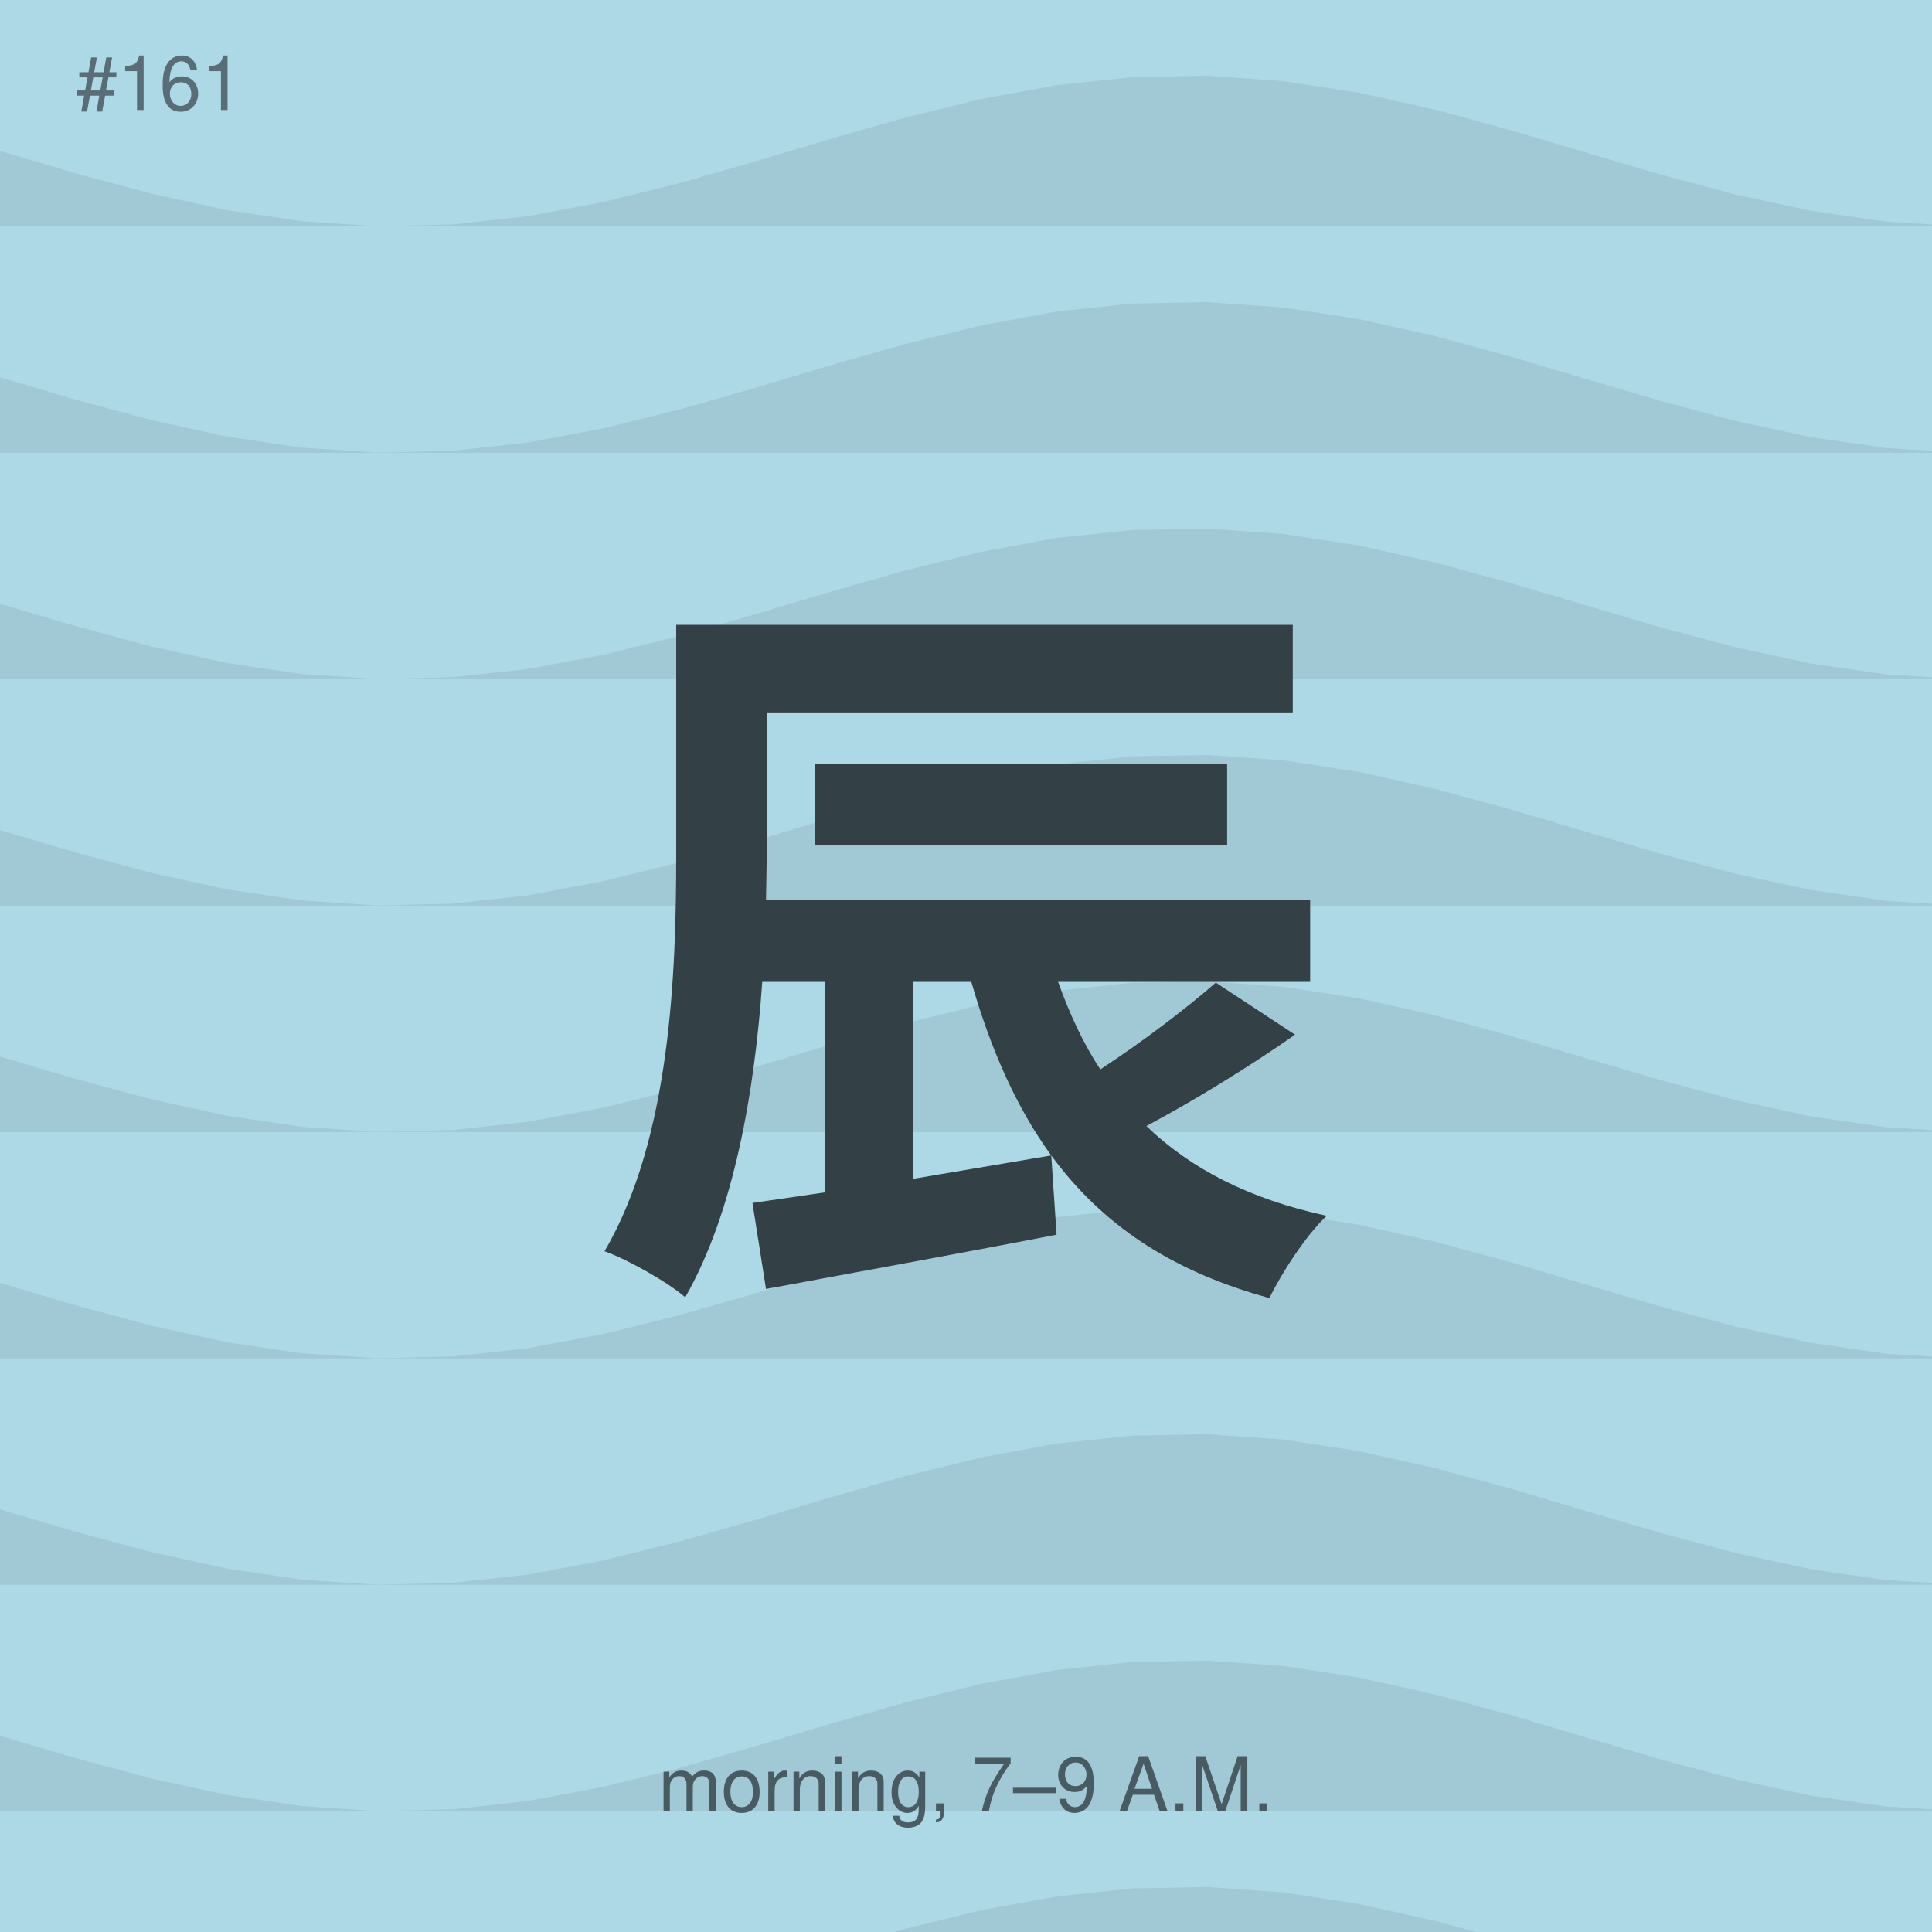
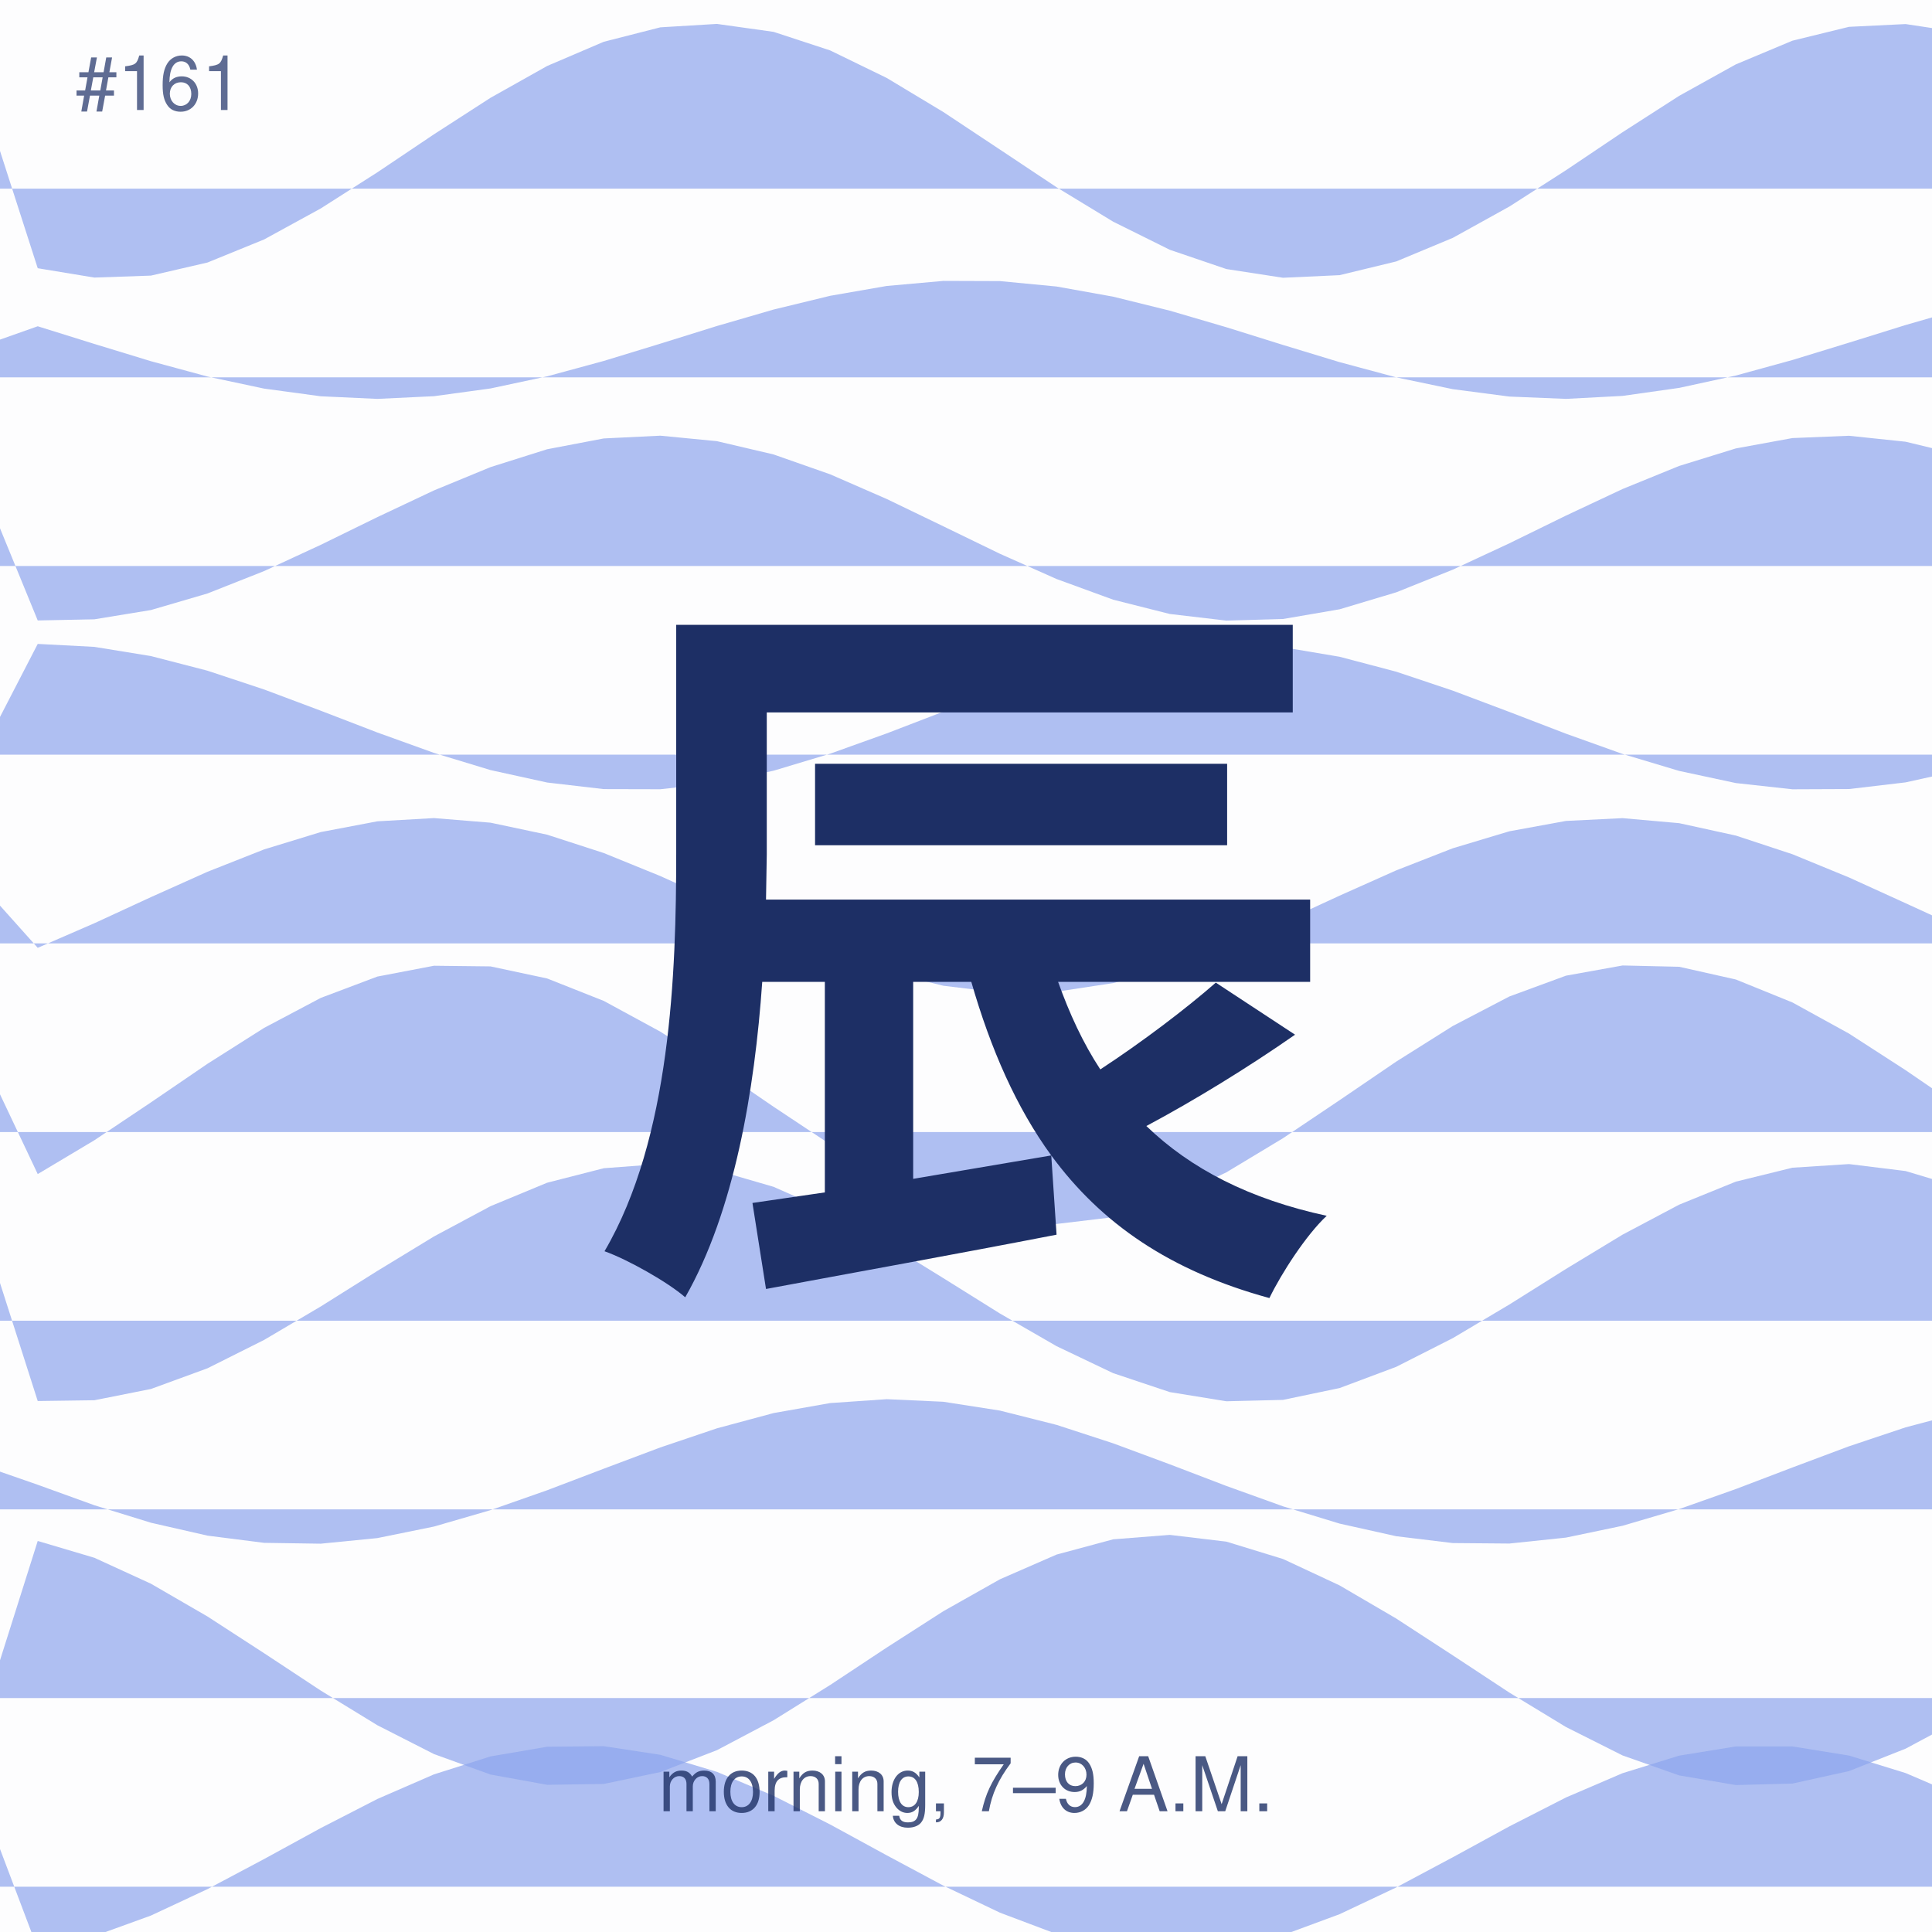
<svg xmlns="http://www.w3.org/2000/svg" width="512" height="512" viewBox="0 0 512 512">
  <defs>
    <style>
      .radical-text {
-         font-family: 'Hiragino Sans', 'Yu Gothic', 'Meiryo', 'Takao', 'IPAexGothic', 'IPAGothic', 'VL Gothic', 'Noto Sans CJK JP', serif;
+         font-family: 'Hiragino Sans', 'Yu Gothic', 'Meiryo', 'MS Gothic', 'SimSun', 'Takao', 'IPAexGothic', 'IPAGothic', 'VL Gothic', 'Noto Sans CJK JP', 'Arial Unicode MS', serif;
        font-size: 200px;
        text-anchor: middle;
        dominant-baseline: middle;
-         fill: #334045;
+         fill: #1d2f65;
        font-weight: bold;
      }
      .number-text {
        font-family: 'Helvetica', 'Arial', sans-serif;
        font-size: 20px;
        text-anchor: start;
        dominant-baseline: hanging;
-         fill: #334045;
+         fill: #1d2f65;
        opacity: 0.7;
        font-weight: normal;
      }
      .meaning-text {
        font-family: 'Helvetica', 'Arial', sans-serif;
        font-size: 20px;
        text-anchor: middle;
        dominant-baseline: baseline;
-         fill: #334045;
+         fill: #1d2f65;
        opacity: 0.8;
        font-weight: normal;
      }
    </style>
  </defs>
-   <rect width="512" height="512" fill="#ADD8E6" />
+   <rect width="512" height="512" fill="#fdfdfe" />
  <g opacity="0.6">
-     <path d="M 0,40 L 20,45.91 L 40,51.293 L 60,55.667 L 80,58.641 L 100,59.95 L 120,59.477 L 140,57.264 L 160,53.509 L 180,48.548 L 200,42.822 L 220,36.845 L 240,31.15 L 260,26.245 L 280,22.568 L 300,20.449 L 320,20.077 L 340,21.484 L 360,24.545 L 380,28.986 L 400,34.412 L 420,40.336 L 440,46.231 L 460,51.569 L 480,55.873 L 500,58.76 L 520,59.971 L 512,60 L 0,60 Z" fill="#7997a1" opacity="0.4" />
-     <path d="M 0,100 L 20,105.91 L 40,111.293 L 60,115.667 L 80,118.641 L 100,119.95 L 120,119.477 L 140,117.264 L 160,113.509 L 180,108.548 L 200,102.822 L 220,96.845 L 240,91.15 L 260,86.245 L 280,82.568 L 300,80.449 L 320,80.077 L 340,81.484 L 360,84.545 L 380,88.986 L 400,94.412 L 420,100.336 L 440,106.231 L 460,111.569 L 480,115.873 L 500,118.76 L 520,119.971 L 512,120 L 0,120 Z" fill="#7997a1" opacity="0.4" />
-     <path d="M 0,160 L 20,165.91 L 40,171.293 L 60,175.667 L 80,178.641 L 100,179.95 L 120,179.477 L 140,177.264 L 160,173.509 L 180,168.548 L 200,162.822 L 220,156.845 L 240,151.15 L 260,146.245 L 280,142.568 L 300,140.449 L 320,140.077 L 340,141.484 L 360,144.545 L 380,148.986 L 400,154.412 L 420,160.336 L 440,166.231 L 460,171.569 L 480,175.873 L 500,178.76 L 520,179.971 L 512,180 L 0,180 Z" fill="#7997a1" opacity="0.4" />
-     <path d="M 0,220 L 20,225.91 L 40,231.293 L 60,235.667 L 80,238.641 L 100,239.95 L 120,239.477 L 140,237.264 L 160,233.509 L 180,228.548 L 200,222.822 L 220,216.845 L 240,211.15 L 260,206.245 L 280,202.568 L 300,200.449 L 320,200.077 L 340,201.484 L 360,204.545 L 380,208.986 L 400,214.412 L 420,220.336 L 440,226.231 L 460,231.569 L 480,235.873 L 500,238.76 L 520,239.971 L 512,240 L 0,240 Z" fill="#7997a1" opacity="0.4" />
-     <path d="M 0,280 L 20,285.91 L 40,291.293 L 60,295.667 L 80,298.641 L 100,299.95 L 120,299.477 L 140,297.264 L 160,293.509 L 180,288.548 L 200,282.822 L 220,276.845 L 240,271.15 L 260,266.245 L 280,262.568 L 300,260.449 L 320,260.077 L 340,261.484 L 360,264.545 L 380,268.986 L 400,274.412 L 420,280.336 L 440,286.231 L 460,291.569 L 480,295.873 L 500,298.76 L 520,299.971 L 512,300 L 0,300 Z" fill="#7997a1" opacity="0.4" />
-     <path d="M 0,340 L 20,345.91 L 40,351.293 L 60,355.667 L 80,358.641 L 100,359.95 L 120,359.477 L 140,357.264 L 160,353.509 L 180,348.548 L 200,342.822 L 220,336.845 L 240,331.15 L 260,326.245 L 280,322.568 L 300,320.449 L 320,320.077 L 340,321.484 L 360,324.545 L 380,328.986 L 400,334.412 L 420,340.336 L 440,346.231 L 460,351.569 L 480,355.873 L 500,358.76 L 520,359.971 L 512,360 L 0,360 Z" fill="#7997a1" opacity="0.4" />
-     <path d="M 0,400 L 20,405.91 L 40,411.293 L 60,415.667 L 80,418.641 L 100,419.95 L 120,419.477 L 140,417.264 L 160,413.509 L 180,408.548 L 200,402.822 L 220,396.845 L 240,391.15 L 260,386.245 L 280,382.568 L 300,380.449 L 320,380.077 L 340,381.484 L 360,384.545 L 380,388.986 L 400,394.412 L 420,400.336 L 440,406.231 L 460,411.569 L 480,415.873 L 500,418.76 L 520,419.971 L 512,420 L 0,420 Z" fill="#7997a1" opacity="0.4" />
-     <path d="M 0,460 L 20,465.91 L 40,471.293 L 60,475.667 L 80,478.641 L 100,479.95 L 120,479.477 L 140,477.264 L 160,473.509 L 180,468.548 L 200,462.822 L 220,456.845 L 240,451.15 L 260,446.245 L 280,442.568 L 300,440.449 L 320,440.077 L 340,441.484 L 360,444.545 L 380,448.986 L 400,454.412 L 420,460.336 L 440,466.231 L 460,471.569 L 480,475.873 L 500,478.76 L 520,479.971 L 512,480 L 0,480 Z" fill="#7997a1" opacity="0.4" />
-     <path d="M 0,520 L 20,525.91 L 40,531.293 L 60,535.667 L 80,538.641 L 100,539.95 L 120,539.477 L 140,537.264 L 160,533.509 L 180,528.548 L 200,522.822 L 220,516.845 L 240,511.15 L 260,506.245 L 280,502.568 L 300,500.449 L 320,500.077 L 340,501.484 L 360,504.545 L 380,508.986 L 400,514.412 L 420,520.336 L 440,526.231 L 460,531.569 L 480,535.873 L 500,538.76 L 520,539.971 L 512,540 L 0,540 Z" fill="#7997a1" opacity="0.4" />
+     <path d="M 0,40 L 10,71.082 L 25,73.558 L 40,73.037 L 55,69.564 L 70,63.451 L 85,55.242 L 100,45.673 L 115,35.596 L 130,25.913 L 145,17.488 L 160,11.074 L 175,7.244 L 190,6.34 L 205,8.443 L 220,13.364 L 235,20.665 L 250,29.693 L 265,39.642 L 280,49.623 L 295,58.744 L 310,66.19 L 325,71.298 L 340,73.609 L 355,72.919 L 370,69.287 L 385,63.04 L 400,54.735 L 415,45.113 L 430,35.035 L 445,25.4 L 460,17.069 L 475,10.787 L 490,7.114 L 505,6.379 L 520,8.647 L 512,50 L 0,50 Z" fill="#4169E1" opacity="0.7" />
+     <path d="M 0,90 L 10,86.467 L 25,91.148 L 40,95.726 L 55,99.793 L 70,102.985 L 85,105.017 L 100,105.708 L 115,104.995 L 130,102.943 L 145,99.735 L 160,95.657 L 175,91.074 L 190,86.395 L 205,82.038 L 220,78.392 L 235,75.783 L 250,74.444 L 265,74.495 L 280,75.93 L 295,78.622 L 310,82.331 L 325,86.725 L 340,91.411 L 355,95.971 L 370,99.998 L 385,103.132 L 400,105.093 L 415,105.705 L 430,104.915 L 445,102.792 L 460,99.527 L 475,95.41 L 490,90.811 L 505,86.139 L 520,81.811 L 512,100 L 0,100 Z" fill="#4169E1" opacity="0.7" />
+     <path d="M 0,140 L 10,164.426 L 25,164.123 L 40,161.665 L 55,157.272 L 70,151.336 L 85,144.388 L 100,137.047 L 115,129.971 L 130,123.79 L 145,119.057 L 160,116.195 L 175,115.46 L 190,116.916 L 205,120.435 L 220,125.701 L 235,132.244 L 250,139.481 L 265,146.763 L 280,153.442 L 295,158.92 L 310,162.708 L 325,164.467 L 340,164.041 L 355,161.467 L 370,156.976 L 385,150.968 L 400,143.981 L 415,136.638 L 430,129.595 L 445,123.482 L 460,118.844 L 475,116.096 L 490,115.484 L 505,117.061 L 520,120.687 L 512,150 L 0,150 Z" fill="#4169E1" opacity="0.7" />
+     <path d="M 0,190 L 10,170.647 L 25,171.428 L 40,173.867 L 55,177.748 L 70,182.723 L 85,188.348 L 100,194.121 L 115,199.525 L 130,204.079 L 145,207.375 L 160,209.119 L 175,209.155 L 190,207.48 L 205,204.244 L 220,199.735 L 235,194.357 L 250,188.589 L 265,182.948 L 280,177.936 L 295,174.002 L 310,171.497 L 325,170.645 L 340,171.522 L 355,174.049 L 370,178.002 L 385,183.026 L 400,188.673 L 415,194.438 L 430,199.807 L 445,204.3 L 460,207.516 L 475,209.167 L 490,209.106 L 505,207.338 L 520,204.021 L 512,200 L 0,200 Z" fill="#4169E1" opacity="0.7" />
+     <path d="M 0,240 L 10,251.181 L 25,244.673 L 40,237.748 L 55,231.023 L 70,225.101 L 85,220.509 L 100,217.659 L 115,216.804 L 130,218.021 L 145,221.202 L 160,226.062 L 175,232.166 L 190,238.971 L 205,245.867 L 220,252.24 L 235,257.519 L 250,261.233 L 265,263.05 L 280,262.809 L 295,260.53 L 310,256.417 L 325,250.838 L 340,244.29 L 355,237.36 L 370,230.665 L 385,224.804 L 400,220.301 L 415,217.557 L 430,216.818 L 445,218.15 L 460,221.433 L 475,226.376 L 490,232.535 L 505,239.361 L 520,246.244 L 512,250 L 0,250 Z" fill="#4169E1" opacity="0.7" />
+     <path d="M 0,290 L 10,311.138 L 25,302.184 L 40,292.142 L 55,281.909 L 70,272.399 L 85,264.461 L 100,258.804 L 115,255.934 L 130,256.107 L 145,259.307 L 160,265.249 L 175,273.402 L 190,283.038 L 205,293.296 L 220,303.259 L 235,312.038 L 250,318.848 L 265,323.081 L 280,324.36 L 295,322.569 L 310,317.868 L 325,310.679 L 340,301.642 L 355,291.565 L 370,281.349 L 385,271.905 L 400,264.078 L 415,258.566 L 430,255.862 L 445,256.207 L 460,259.572 L 475,265.654 L 490,273.911 L 505,283.605 L 520,293.871 L 512,300 L 0,300 Z" fill="#4169E1" opacity="0.7" />
+     <path d="M 0,340 L 10,371.286 L 25,371.078 L 40,368.094 L 55,362.601 L 70,355.088 L 85,346.228 L 100,336.811 L 115,327.68 L 130,319.648 L 145,313.435 L 160,309.595 L 175,308.47 L 190,310.163 L 205,314.52 L 220,321.153 L 235,329.47 L 250,338.728 L 265,348.099 L 280,356.747 L 295,363.899 L 310,368.916 L 325,371.35 L 340,370.983 L 355,367.849 L 370,362.228 L 385,354.62 L 400,345.707 L 415,336.284 L 430,327.193 L 445,319.246 L 460,313.153 L 475,309.458 L 490,308.491 L 505,310.339 L 520,314.836 L 512,350 L 0,350 Z" fill="#4169E1" opacity="0.7" />
+     <path d="M 0,390 L 10,393.477 L 25,398.905 L 40,403.538 L 55,406.961 L 70,408.869 L 85,409.092 L 100,407.609 L 115,404.554 L 130,400.198 L 145,394.931 L 160,389.224 L 175,383.586 L 190,378.521 L 205,374.482 L 220,371.828 L 235,370.798 L 250,371.483 L 265,373.822 L 280,377.607 L 295,382.498 L 310,388.059 L 325,393.794 L 340,399.19 L 355,403.765 L 370,407.11 L 385,408.927 L 400,409.054 L 415,407.478 L 430,404.341 L 445,399.923 L 460,394.618 L 475,388.902 L 490,383.283 L 505,378.264 L 520,374.293 L 512,400 L 0,400 Z" fill="#4169E1" opacity="0.7" />
+     <path d="M 0,440 L 10,408.373 L 25,412.825 L 40,419.704 L 55,428.396 L 70,438.124 L 85,448.02 L 100,457.2 L 115,464.843 L 130,470.267 L 145,472.988 L 160,472.761 L 175,469.609 L 190,463.811 L 205,455.886 L 220,446.543 L 235,436.615 L 250,426.989 L 265,418.526 L 280,411.98 L 295,407.938 L 310,406.76 L 325,408.551 L 340,413.151 L 355,420.149 L 370,428.921 L 385,438.683 L 400,448.562 L 415,457.676 L 430,465.211 L 445,470.495 L 460,473.054 L 475,472.661 L 490,469.35 L 505,463.417 L 520,455.393 L 512,450 L 0,450 Z" fill="#4169E1" opacity="0.7" />
+     <path d="M 0,490 L 10,516.454 L 25,513.077 L 40,507.638 L 55,500.623 L 70,492.66 L 85,484.459 L 100,476.753 L 115,470.231 L 130,465.474 L 145,462.908 L 160,462.762 L 175,465.049 L 190,469.565 L 205,475.907 L 220,483.507 L 235,491.687 L 250,499.717 L 265,506.878 L 280,512.532 L 295,516.173 L 310,517.477 L 325,516.325 L 340,512.823 L 355,507.281 L 370,500.196 L 385,492.2 L 400,484.008 L 415,476.35 L 430,469.913 L 445,465.269 L 460,462.835 L 475,462.827 L 490,465.246 L 505,469.877 L 520,476.305 L 512,500 L 0,500 Z" fill="#4169E1" opacity="0.7" />
+     <path d="M 0,540 L 10,547.015 L 25,538.784 L 40,530.662 L 55,523.374 L 70,517.571 L 85,513.772 L 100,512.315 L 115,513.332 L 130,516.731 L 145,522.208 L 160,529.275 L 175,537.3 L 190,545.566 L 205,553.334 L 220,559.912 L 235,564.711 L 250,567.303 L 265,567.456 L 280,565.156 L 295,560.609 L 310,554.221 L 325,546.563 L 340,538.319 L 355,530.225 L 370,523.004 L 385,517.301 L 400,513.626 L 415,512.307 L 430,513.461 L 445,516.986 L 460,522.567 L 475,529.706 L 490,537.763 L 505,546.021 L 520,553.741 L 512,550 L 0,550 Z" fill="#4169E1" opacity="0.7" />
  </g>
  <text x="256" y="256" class="radical-text">辰</text>
  <text x="20" y="20" class="number-text">#161</text>
  <text x="256" y="480" class="meaning-text">morning, 7–9 A.M.</text>
</svg>
